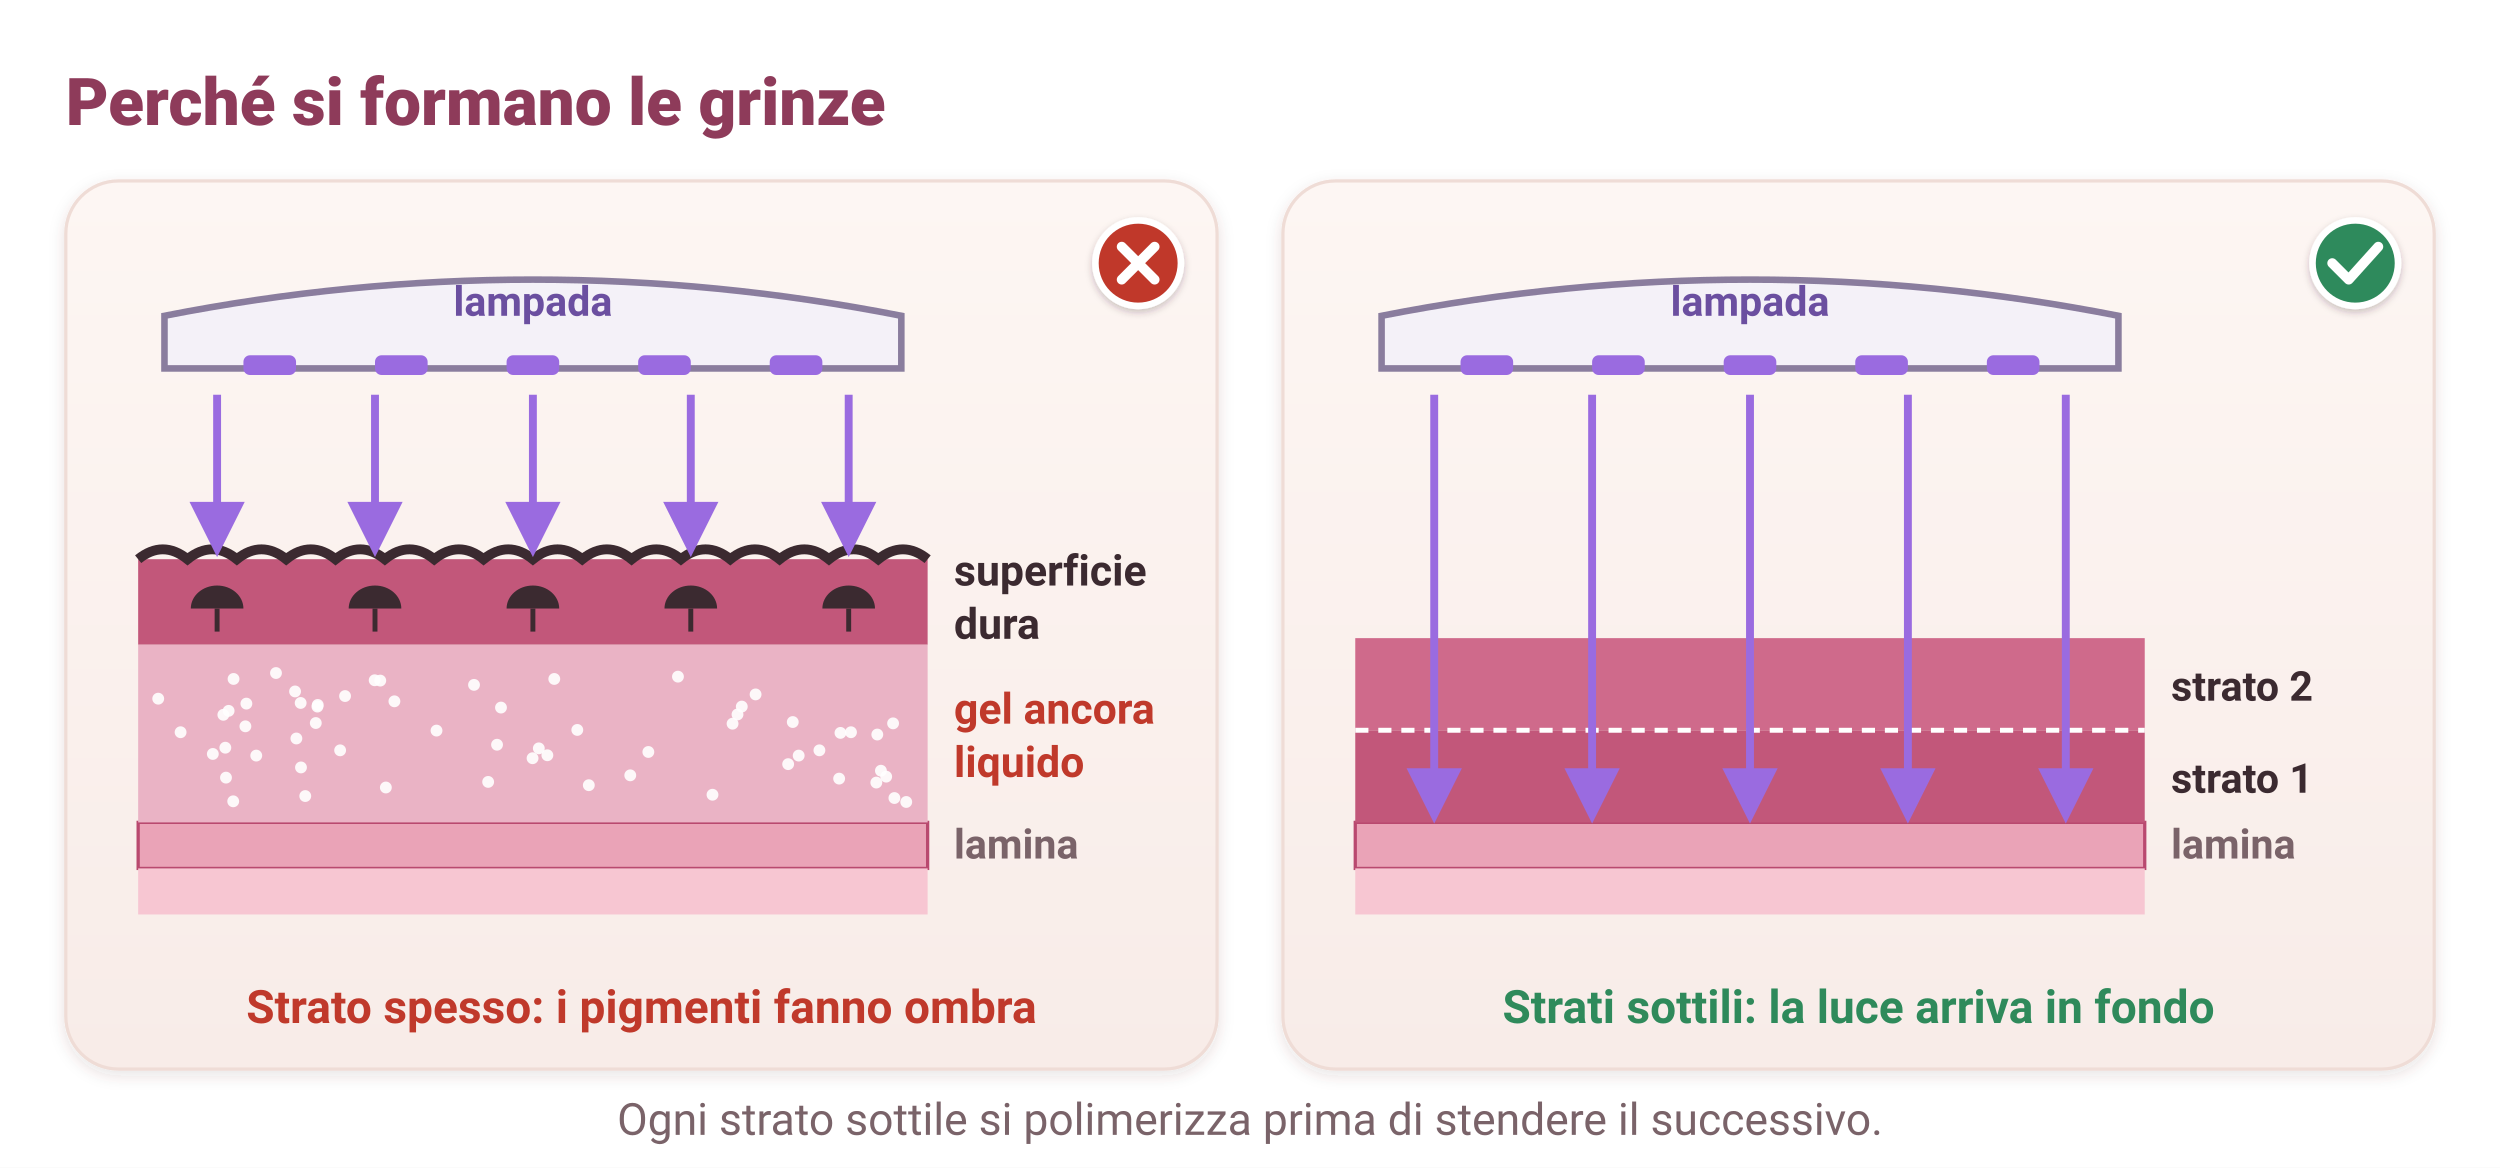
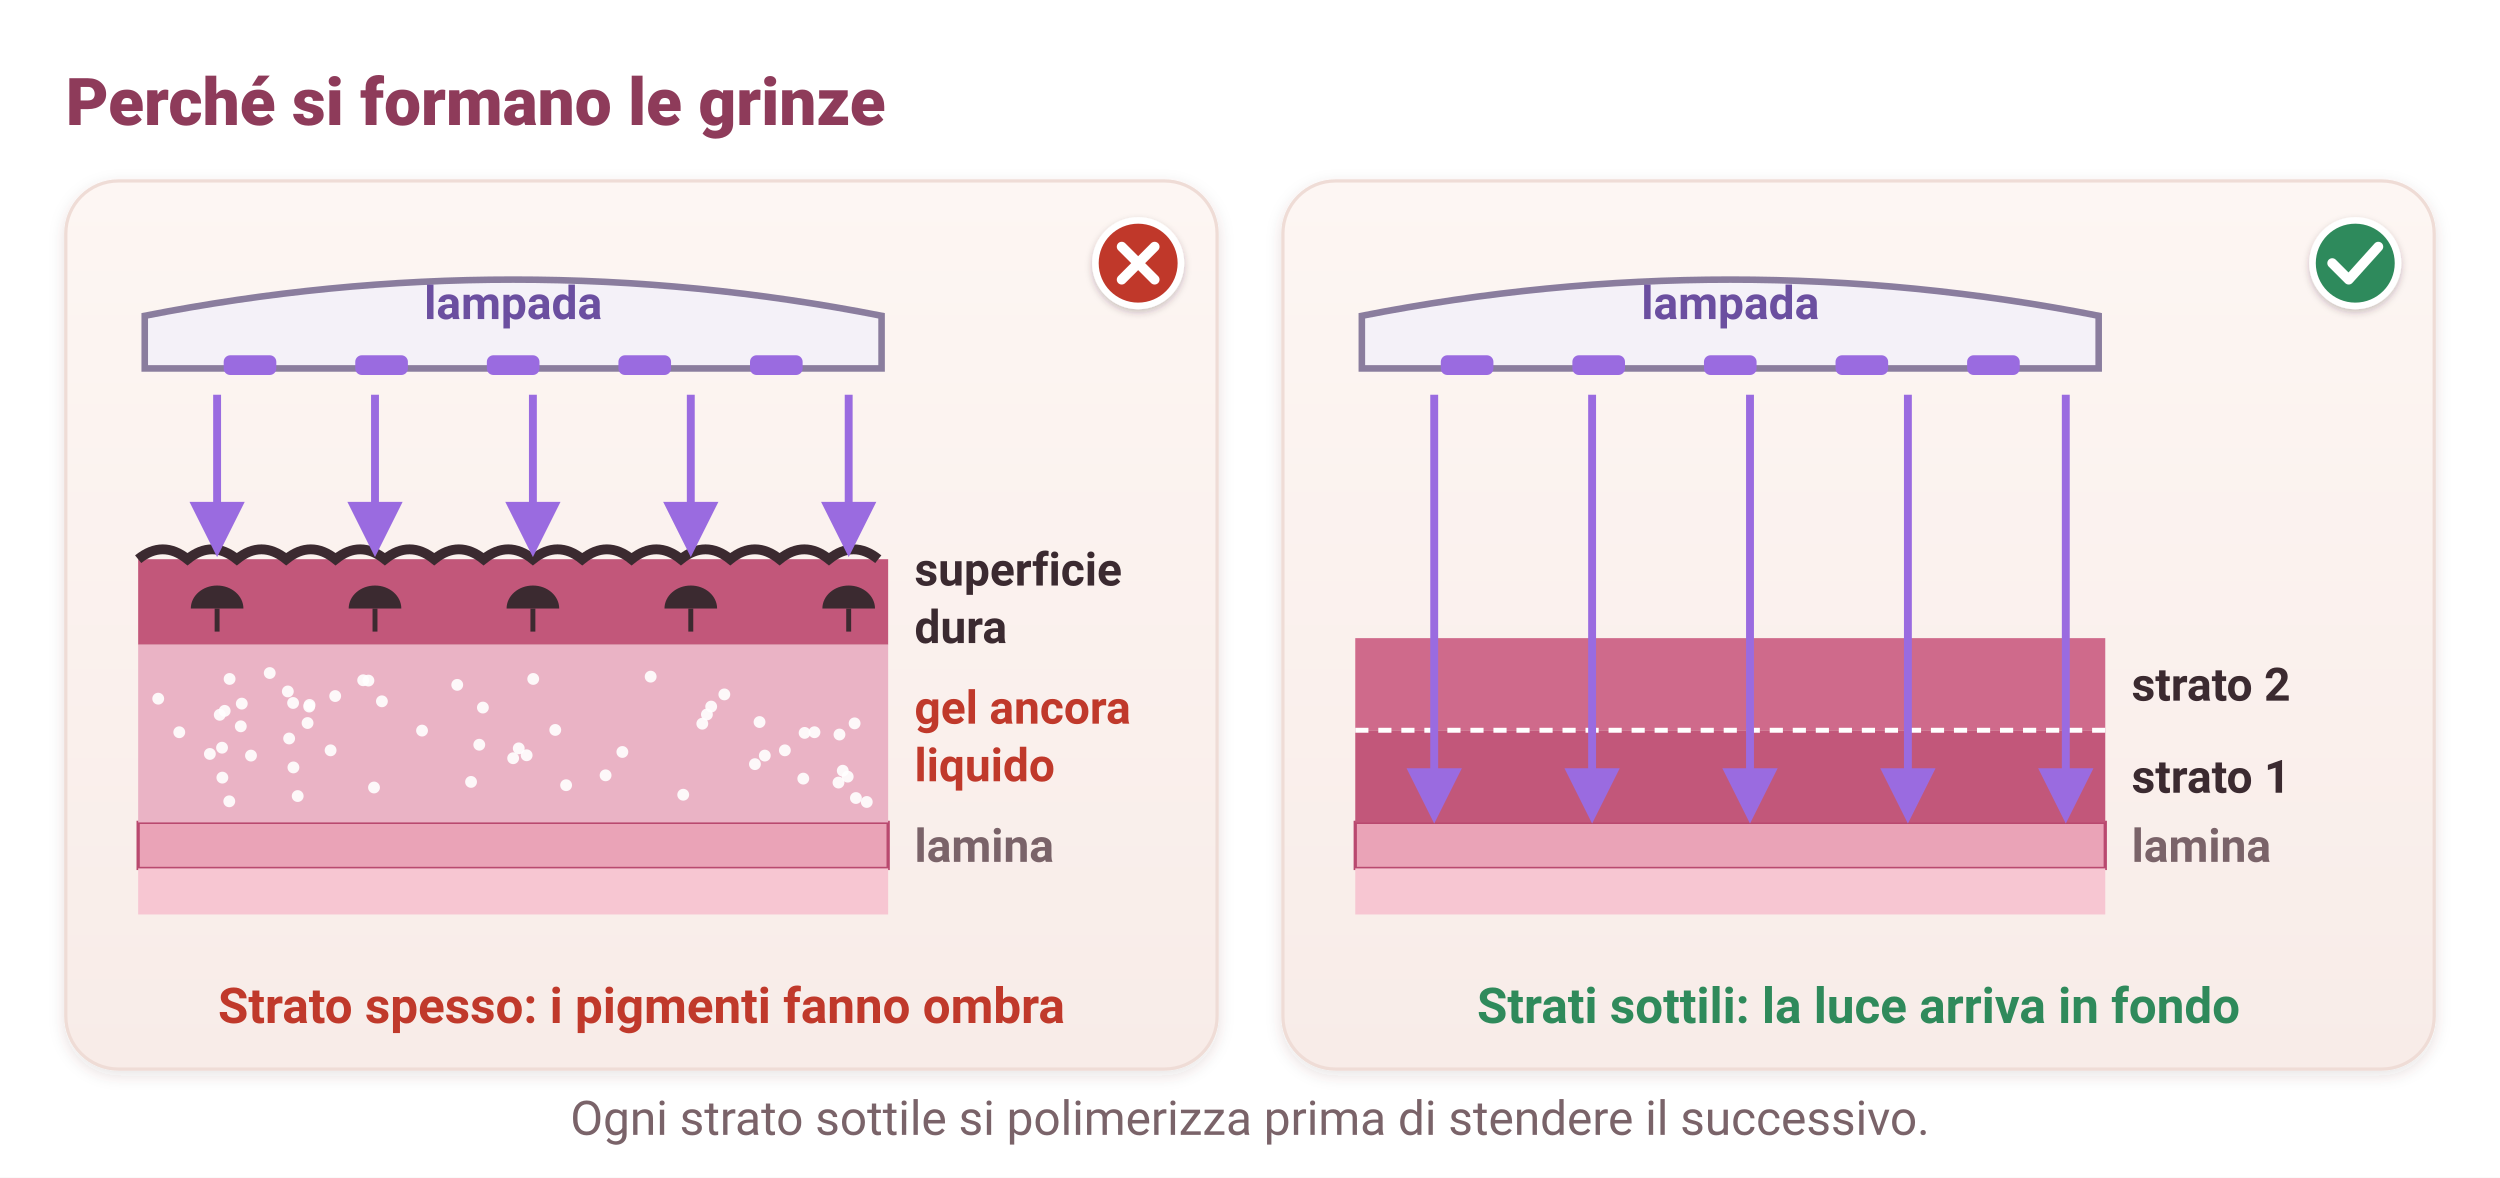
- <svg xmlns="http://www.w3.org/2000/svg" viewBox="0 0 760 355" width="760" height="355" font-family="system-ui, -apple-system, 'Segoe UI', Roboto, Arial, sans-serif" role="img">
+ <svg xmlns="http://www.w3.org/2000/svg" viewBox="0 0 760 358" width="760" height="358" font-family="system-ui, -apple-system, 'Segoe UI', Roboto, Arial, sans-serif" role="img">
  <rect width="100%" height="100%" fill="#ffffff" />
  <defs>
    <linearGradient id="nxPanel" x1="0" y1="0" x2="0" y2="1">
      <stop offset="0" stop-color="#fdf6f3" />
      <stop offset="1" stop-color="#f8ece8" />
    </linearGradient>
    <filter id="nxSh" x="-5%" y="-5%" width="110%" height="115%">
      <feDropShadow dx="0" dy="1.5" stdDeviation="2.2" flood-color="#5a2a3a" flood-opacity=".13" />
    </filter>
    <filter id="nxShS" x="-20%" y="-20%" width="140%" height="150%">
      <feDropShadow dx="0" dy="1" stdDeviation="1.2" flood-color="#3b2a30" flood-opacity=".25" />
    </filter>
  </defs>
  <defs>
    <marker id="ar" viewBox="0 0 10 10" refX="8" refY="5" markerWidth="7" markerHeight="7" orient="auto-start-reverse">
      <path d="M0,0 L10,5 L0,10 z" fill="#8e3b5a" />
    </marker>
    <marker id="arw" viewBox="0 0 10 10" refX="8" refY="5" markerWidth="7" markerHeight="7" orient="auto-start-reverse">
      <path d="M0,0 L10,5 L0,10 z" fill="#7a6369" />
    </marker>
    <marker id="ag" viewBox="0 0 10 10" refX="8" refY="5" markerWidth="7" markerHeight="7" orient="auto-start-reverse">
      <path d="M0,0 L10,5 L0,10 z" fill="#555555" />
    </marker>
    <marker id="are" viewBox="0 0 10 10" refX="8" refY="5" markerWidth="7" markerHeight="7" orient="auto-start-reverse">
      <path d="M0,0 L10,5 L0,10 z" fill="#c0392b" />
    </marker>
    <marker id="aro" viewBox="0 0 10 10" refX="8" refY="5" markerWidth="7" markerHeight="7" orient="auto-start-reverse">
      <path d="M0,0 L10,5 L0,10 z" fill="#2f8a5b" />
    </marker>
    <marker id="arwn" viewBox="0 0 10 10" refX="8" refY="5" markerWidth="7" markerHeight="7" orient="auto-start-reverse">
      <path d="M0,0 L10,5 L0,10 z" fill="#b7791f" />
    </marker>
    <marker id="arv" viewBox="0 0 10 10" refX="8" refY="5" markerWidth="7" markerHeight="7" orient="auto-start-reverse">
      <path d="M0,0 L10,5 L0,10 z" fill="#9a6be0" />
    </marker>
    <filter id="cSh" x="-10%" y="-10%" width="120%" height="130%">
      <feDropShadow dx="0" dy="2" stdDeviation="2.5" flood-color="#5a2a3a" flood-opacity=".12" />
    </filter>
  </defs>
  <text x="20.0" y="38.0" font-size="20" text-anchor="start" font-weight="800" fill="#8e3b5a">Perché si formano le grinze</text>
  <defs>
    <clipPath id="k118">
      <rect x="20" y="55" width="350" height="270" rx="16" />
    </clipPath>
  </defs>
  <rect x="20" y="55" width="350" height="270" rx="16" fill="url(#nxPanel)" stroke="#efdcd6" stroke-width="1" filter="url(#nxSh)" />
  <g clip-path="url(#k118)">
-     <path d="M50,112 L50,96 Q162,74 274,96 L274,112 Z" fill="#f4f1f8" stroke="#8a7d9e" stroke-width="2" />
-     <rect x="74" y="108" width="16" height="6" rx="2" fill="#9a6be0" />
-     <rect x="114" y="108" width="16" height="6" rx="2" fill="#9a6be0" />
-     <rect x="154" y="108" width="16" height="6" rx="2" fill="#9a6be0" />
-     <rect x="194" y="108" width="16" height="6" rx="2" fill="#9a6be0" />
-     <rect x="234" y="108" width="16" height="6" rx="2" fill="#9a6be0" />
-     <text x="162.0" y="96.0" font-size="12.5" text-anchor="middle" font-weight="700" fill="#6b4fa0">lampada</text>
-     <rect x="42" y="250" width="240" height="14" fill="#eaa3b7" stroke="#b9496f" />
-     <rect x="42" y="264" width="240" height="14" fill="#f7c6d2" />
-     <text x="290.0" y="261.0" font-size="12.5" text-anchor="start" font-weight="600" fill="#7a6369">lamina</text>
-     <rect x="42" y="170" width="240" height="26" fill="#c2577a" />
-     <rect x="42" y="196" width="240" height="54" fill="#eab3c5" />
-     <circle cx="151.1" cy="226.4" r="1.8" fill="#fff" opacity=".9" />
-     <circle cx="258.7" cy="222.6" r="1.8" fill="#fff" opacity=".9" />
-     <circle cx="163.8" cy="227.5" r="1.8" fill="#fff" opacity=".9" />
-     <circle cx="90.1" cy="224.5" r="1.8" fill="#fff" opacity=".9" />
-     <circle cx="191.6" cy="235.7" r="1.8" fill="#fff" opacity=".9" />
-     <circle cx="69.5" cy="216.1" r="1.8" fill="#fff" opacity=".9" />
-     <circle cx="68.7" cy="236.4" r="1.8" fill="#fff" opacity=".9" />
-     <circle cx="206.1" cy="205.7" r="1.8" fill="#fff" opacity=".9" />
-     <circle cx="271.9" cy="242.6" r="1.8" fill="#fff" opacity=".9" />
-     <circle cx="197.1" cy="228.6" r="1.8" fill="#fff" opacity=".9" />
-     <circle cx="83.9" cy="204.6" r="1.8" fill="#fff" opacity=".9" />
-     <circle cx="168.5" cy="206.4" r="1.8" fill="#fff" opacity=".9" />
-     <circle cx="91.4" cy="213.7" r="1.8" fill="#fff" opacity=".9" />
-     <circle cx="54.9" cy="222.6" r="1.8" fill="#fff" opacity=".9" />
-     <circle cx="148.4" cy="237.7" r="1.8" fill="#fff" opacity=".9" />
-     <circle cx="166.4" cy="229.6" r="1.8" fill="#fff" opacity=".9" />
-     <circle cx="161.9" cy="230.5" r="1.8" fill="#fff" opacity=".9" />
-     <circle cx="152.3" cy="215.1" r="1.8" fill="#fff" opacity=".9" />
-     <circle cx="275.5" cy="243.8" r="1.8" fill="#fff" opacity=".9" />
-     <circle cx="239.6" cy="232.3" r="1.8" fill="#fff" opacity=".9" />
-     <circle cx="119.9" cy="213.2" r="1.8" fill="#fff" opacity=".9" />
-     <circle cx="113.9" cy="206.8" r="1.8" fill="#fff" opacity=".9" />
-     <circle cx="222.7" cy="220.0" r="1.8" fill="#fff" opacity=".9" />
-     <circle cx="241.0" cy="219.5" r="1.8" fill="#fff" opacity=".9" />
-     <circle cx="266.4" cy="237.9" r="1.8" fill="#fff" opacity=".9" />
+     <path d="M44,112 L44,96 Q156,74 268,96 L268,112 Z" fill="#f4f1f8" stroke="#8a7d9e" stroke-width="2" />
+     <rect x="68" y="108" width="16" height="6" rx="2" fill="#9a6be0" />
+     <rect x="108" y="108" width="16" height="6" rx="2" fill="#9a6be0" />
+     <rect x="148" y="108" width="16" height="6" rx="2" fill="#9a6be0" />
+     <rect x="188" y="108" width="16" height="6" rx="2" fill="#9a6be0" />
+     <rect x="228" y="108" width="16" height="6" rx="2" fill="#9a6be0" />
+     <text x="156.0" y="97.0" font-size="14" text-anchor="middle" font-weight="700" fill="#6b4fa0">lampada</text>
+     <rect x="42" y="250" width="228" height="14" fill="#eaa3b7" stroke="#b9496f" />
+     <rect x="42" y="264" width="228" height="14" fill="#f7c6d2" />
+     <text x="278.0" y="262.0" font-size="14" text-anchor="start" font-weight="600" fill="#7a6369">lamina</text>
+     <rect x="42" y="170" width="228" height="26" fill="#c2577a" />
+     <rect x="42" y="196" width="228" height="54" fill="#eab3c5" />
+     <circle cx="145.7" cy="226.4" r="1.8" fill="#fff" opacity=".9" />
+     <circle cx="247.6" cy="222.6" r="1.8" fill="#fff" opacity=".9" />
+     <circle cx="157.7" cy="227.5" r="1.8" fill="#fff" opacity=".9" />
+     <circle cx="87.9" cy="224.5" r="1.8" fill="#fff" opacity=".9" />
+     <circle cx="184.1" cy="235.7" r="1.8" fill="#fff" opacity=".9" />
+     <circle cx="68.3" cy="216.1" r="1.8" fill="#fff" opacity=".9" />
+     <circle cx="67.6" cy="236.4" r="1.8" fill="#fff" opacity=".9" />
+     <circle cx="197.8" cy="205.7" r="1.8" fill="#fff" opacity=".9" />
+     <circle cx="260.2" cy="242.6" r="1.8" fill="#fff" opacity=".9" />
+     <circle cx="189.2" cy="228.6" r="1.8" fill="#fff" opacity=".9" />
+     <circle cx="82.0" cy="204.6" r="1.8" fill="#fff" opacity=".9" />
+     <circle cx="162.1" cy="206.4" r="1.8" fill="#fff" opacity=".9" />
+     <circle cx="89.1" cy="213.7" r="1.8" fill="#fff" opacity=".9" />
+     <circle cx="54.5" cy="222.6" r="1.8" fill="#fff" opacity=".9" />
+     <circle cx="143.2" cy="237.7" r="1.8" fill="#fff" opacity=".9" />
+     <circle cx="160.1" cy="229.6" r="1.8" fill="#fff" opacity=".9" />
+     <circle cx="156.0" cy="230.5" r="1.8" fill="#fff" opacity=".9" />
+     <circle cx="146.8" cy="215.1" r="1.8" fill="#fff" opacity=".9" />
+     <circle cx="263.5" cy="243.8" r="1.8" fill="#fff" opacity=".9" />
+     <circle cx="229.5" cy="232.3" r="1.8" fill="#fff" opacity=".9" />
+     <circle cx="116.1" cy="213.2" r="1.8" fill="#fff" opacity=".9" />
+     <circle cx="110.4" cy="206.8" r="1.8" fill="#fff" opacity=".9" />
+     <circle cx="213.5" cy="220.0" r="1.8" fill="#fff" opacity=".9" />
+     <circle cx="230.9" cy="219.5" r="1.8" fill="#fff" opacity=".9" />
+     <circle cx="254.9" cy="237.9" r="1.8" fill="#fff" opacity=".9" />
    <circle cx="48.1" cy="212.4" r="1.8" fill="#fff" opacity=".9" />
-     <circle cx="255.5" cy="222.8" r="1.8" fill="#fff" opacity=".9" />
-     <circle cx="271.5" cy="219.9" r="1.8" fill="#fff" opacity=".9" />
-     <circle cx="64.7" cy="229.2" r="1.8" fill="#fff" opacity=".9" />
-     <circle cx="225.5" cy="214.8" r="1.8" fill="#fff" opacity=".9" />
-     <circle cx="67.9" cy="217.3" r="1.8" fill="#fff" opacity=".9" />
-     <circle cx="267.8" cy="234.3" r="1.8" fill="#fff" opacity=".9" />
-     <circle cx="74.9" cy="213.9" r="1.8" fill="#fff" opacity=".9" />
-     <circle cx="71.0" cy="206.4" r="1.8" fill="#fff" opacity=".9" />
-     <circle cx="229.7" cy="211.1" r="1.8" fill="#fff" opacity=".9" />
-     <circle cx="175.5" cy="221.9" r="1.8" fill="#fff" opacity=".9" />
-     <circle cx="91.5" cy="233.3" r="1.8" fill="#fff" opacity=".9" />
-     <circle cx="77.9" cy="229.7" r="1.8" fill="#fff" opacity=".9" />
-     <circle cx="74.6" cy="220.8" r="1.8" fill="#fff" opacity=".9" />
-     <circle cx="96.5" cy="214.8" r="1.8" fill="#fff" opacity=".9" />
-     <circle cx="269.4" cy="236.1" r="1.8" fill="#fff" opacity=".9" />
-     <circle cx="117.3" cy="239.4" r="1.8" fill="#fff" opacity=".9" />
-     <circle cx="96.0" cy="219.8" r="1.8" fill="#fff" opacity=".9" />
-     <circle cx="242.8" cy="229.7" r="1.8" fill="#fff" opacity=".9" />
-     <circle cx="70.9" cy="243.6" r="1.8" fill="#fff" opacity=".9" />
-     <circle cx="96.6" cy="214.3" r="1.8" fill="#fff" opacity=".9" />
-     <circle cx="224.2" cy="217.2" r="1.8" fill="#fff" opacity=".9" />
-     <circle cx="115.6" cy="206.9" r="1.8" fill="#fff" opacity=".9" />
-     <circle cx="68.5" cy="227.3" r="1.8" fill="#fff" opacity=".9" />
-     <circle cx="103.4" cy="228.1" r="1.8" fill="#fff" opacity=".9" />
-     <circle cx="132.7" cy="222.1" r="1.8" fill="#fff" opacity=".9" />
-     <circle cx="266.7" cy="223.3" r="1.8" fill="#fff" opacity=".9" />
-     <circle cx="179.0" cy="238.7" r="1.8" fill="#fff" opacity=".9" />
-     <circle cx="89.7" cy="210.2" r="1.8" fill="#fff" opacity=".9" />
-     <circle cx="255.1" cy="236.7" r="1.8" fill="#fff" opacity=".9" />
-     <circle cx="104.9" cy="211.6" r="1.8" fill="#fff" opacity=".9" />
-     <circle cx="216.6" cy="241.6" r="1.8" fill="#fff" opacity=".9" />
-     <circle cx="92.8" cy="242.0" r="1.8" fill="#fff" opacity=".9" />
-     <circle cx="249.1" cy="228.1" r="1.8" fill="#fff" opacity=".9" />
-     <circle cx="144.1" cy="208.2" r="1.8" fill="#fff" opacity=".9" />
-     <path d="M42,170 q7.5,-6 15,0 q7.5,-6 15,0 q7.5,-6 15,0 q7.5,-6 15,0 q7.5,-6 15,0 q7.5,-6 15,0 q7.5,-6 15,0 q7.5,-6 15,0 q7.5,-6 15,0 q7.5,-6 15,0 q7.5,-6 15,0 q7.5,-6 15,0 q7.5,-6 15,0 q7.5,-6 15,0 q7.5,-6 15,0 q7.5,-6 15,0" fill="none" stroke="#3b2a30" stroke-width="3" />
+     <circle cx="244.6" cy="222.8" r="1.8" fill="#fff" opacity=".9" />
+     <circle cx="259.8" cy="219.9" r="1.8" fill="#fff" opacity=".9" />
+     <circle cx="63.8" cy="229.2" r="1.8" fill="#fff" opacity=".9" />
+     <circle cx="216.2" cy="214.8" r="1.8" fill="#fff" opacity=".9" />
+     <circle cx="66.8" cy="217.3" r="1.8" fill="#fff" opacity=".9" />
+     <circle cx="256.2" cy="234.3" r="1.8" fill="#fff" opacity=".9" />
+     <circle cx="73.5" cy="213.9" r="1.8" fill="#fff" opacity=".9" />
+     <circle cx="69.8" cy="206.4" r="1.8" fill="#fff" opacity=".9" />
+     <circle cx="220.2" cy="211.1" r="1.8" fill="#fff" opacity=".9" />
+     <circle cx="168.8" cy="221.9" r="1.8" fill="#fff" opacity=".9" />
+     <circle cx="89.2" cy="233.3" r="1.8" fill="#fff" opacity=".9" />
+     <circle cx="76.3" cy="229.7" r="1.8" fill="#fff" opacity=".9" />
+     <circle cx="73.2" cy="220.8" r="1.8" fill="#fff" opacity=".9" />
+     <circle cx="94.0" cy="214.8" r="1.8" fill="#fff" opacity=".9" />
+     <circle cx="257.7" cy="236.1" r="1.8" fill="#fff" opacity=".9" />
+     <circle cx="113.7" cy="239.4" r="1.8" fill="#fff" opacity=".9" />
+     <circle cx="93.5" cy="219.8" r="1.8" fill="#fff" opacity=".9" />
+     <circle cx="232.5" cy="229.7" r="1.8" fill="#fff" opacity=".9" />
+     <circle cx="69.7" cy="243.6" r="1.8" fill="#fff" opacity=".9" />
+     <circle cx="94.1" cy="214.3" r="1.8" fill="#fff" opacity=".9" />
+     <circle cx="214.9" cy="217.2" r="1.8" fill="#fff" opacity=".9" />
+     <circle cx="112.0" cy="206.9" r="1.8" fill="#fff" opacity=".9" />
+     <circle cx="67.5" cy="227.3" r="1.8" fill="#fff" opacity=".9" />
+     <circle cx="100.5" cy="228.1" r="1.8" fill="#fff" opacity=".9" />
+     <circle cx="128.3" cy="222.1" r="1.8" fill="#fff" opacity=".9" />
+     <circle cx="255.2" cy="223.3" r="1.8" fill="#fff" opacity=".9" />
+     <circle cx="172.1" cy="238.7" r="1.8" fill="#fff" opacity=".9" />
+     <circle cx="87.5" cy="210.2" r="1.8" fill="#fff" opacity=".9" />
+     <circle cx="244.2" cy="236.7" r="1.8" fill="#fff" opacity=".9" />
+     <circle cx="101.9" cy="211.6" r="1.8" fill="#fff" opacity=".9" />
+     <circle cx="207.7" cy="241.6" r="1.8" fill="#fff" opacity=".9" />
+     <circle cx="90.5" cy="242.0" r="1.8" fill="#fff" opacity=".9" />
+     <circle cx="238.6" cy="228.1" r="1.8" fill="#fff" opacity=".9" />
+     <circle cx="139.0" cy="208.2" r="1.8" fill="#fff" opacity=".9" />
+     <path d="M42,170 q7.5,-6 15,0 q7.5,-6 15,0 q7.5,-6 15,0 q7.5,-6 15,0 q7.5,-6 15,0 q7.5,-6 15,0 q7.5,-6 15,0 q7.5,-6 15,0 q7.5,-6 15,0 q7.5,-6 15,0 q7.5,-6 15,0 q7.5,-6 15,0 q7.5,-6 15,0 q7.5,-6 15,0 q7.5,-6 15,0" fill="none" stroke="#3b2a30" stroke-width="3" />
    <path d="M66,120 L66,166" fill="none" stroke="#9a6be0" stroke-width="2.4" marker-end="url(#arv)" />
    <path d="M58,185 a8,7 0 0 1 16,0 Z" fill="#3b2a30" />
    <line x1="66" y1="185" x2="66" y2="192" stroke="#3b2a30" stroke-width="1.5" />
    <path d="M114,120 L114,166" fill="none" stroke="#9a6be0" stroke-width="2.4" marker-end="url(#arv)" />
    <path d="M106,185 a8,7 0 0 1 16,0 Z" fill="#3b2a30" />
    <line x1="114" y1="185" x2="114" y2="192" stroke="#3b2a30" stroke-width="1.5" />
    <path d="M162,120 L162,166" fill="none" stroke="#9a6be0" stroke-width="2.4" marker-end="url(#arv)" />
    <path d="M154,185 a8,7 0 0 1 16,0 Z" fill="#3b2a30" />
    <line x1="162" y1="185" x2="162" y2="192" stroke="#3b2a30" stroke-width="1.5" />
    <path d="M210,120 L210,166" fill="none" stroke="#9a6be0" stroke-width="2.4" marker-end="url(#arv)" />
    <path d="M202,185 a8,7 0 0 1 16,0 Z" fill="#3b2a30" />
    <line x1="210" y1="185" x2="210" y2="192" stroke="#3b2a30" stroke-width="1.5" />
    <path d="M258,120 L258,166" fill="none" stroke="#9a6be0" stroke-width="2.4" marker-end="url(#arv)" />
    <path d="M250,185 a8,7 0 0 1 16,0 Z" fill="#3b2a30" />
    <line x1="258" y1="185" x2="258" y2="192" stroke="#3b2a30" stroke-width="1.5" />
-     <text x="290.0" y="178.0" font-size="13" text-anchor="start" font-weight="700" fill="#3b2a30">superficie</text>
-     <text x="290.0" y="194.2" font-size="13" text-anchor="start" font-weight="700" fill="#3b2a30">dura</text>
-     <text x="290.0" y="220.0" font-size="13" text-anchor="start" font-weight="700" fill="#c0392b">gel ancora</text>
-     <text x="290.0" y="236.2" font-size="13" text-anchor="start" font-weight="700" fill="#c0392b">liquido</text>
+     <text x="278.0" y="178.0" font-size="14" text-anchor="start" font-weight="700" fill="#3b2a30">superficie</text>
+     <text x="278.0" y="195.5" font-size="14" text-anchor="start" font-weight="700" fill="#3b2a30">dura</text>
+     <text x="278.0" y="220.0" font-size="14" text-anchor="start" font-weight="700" fill="#c0392b">gel ancora</text>
+     <text x="278.0" y="237.5" font-size="14" text-anchor="start" font-weight="700" fill="#c0392b">liquido</text>
    <text x="48.0" y="192.0" font-size="12" text-anchor="middle" font-weight="400" fill="#3b2a30" />
  </g>
  <circle cx="346.0" cy="80.0" r="13" fill="#c0392b" stroke="#fff" stroke-width="2" filter="url(#nxShS)" />
  <path d="M341.0,75.0 l10,10 M351.0,75.0 l-10,10" stroke="#fff" stroke-width="3" stroke-linecap="round" />
-   <text x="195.0" y="311.0" font-size="14" text-anchor="middle" font-weight="700" fill="#c0392b">Strato spesso: i pigmenti fanno ombra</text>
+   <text x="195.0" y="311.0" font-size="15" text-anchor="middle" font-weight="700" fill="#c0392b">Strato spesso: i pigmenti fanno ombra</text>
  <defs>
    <clipPath id="k119">
      <rect x="390" y="55" width="350" height="270" rx="16" />
    </clipPath>
  </defs>
  <rect x="390" y="55" width="350" height="270" rx="16" fill="url(#nxPanel)" stroke="#efdcd6" stroke-width="1" filter="url(#nxSh)" />
  <g clip-path="url(#k119)">
-     <path d="M420,112 L420,96 Q532,74 644,96 L644,112 Z" fill="#f4f1f8" stroke="#8a7d9e" stroke-width="2" />
-     <rect x="444" y="108" width="16" height="6" rx="2" fill="#9a6be0" />
-     <rect x="484" y="108" width="16" height="6" rx="2" fill="#9a6be0" />
-     <rect x="524" y="108" width="16" height="6" rx="2" fill="#9a6be0" />
-     <rect x="564" y="108" width="16" height="6" rx="2" fill="#9a6be0" />
-     <rect x="604" y="108" width="16" height="6" rx="2" fill="#9a6be0" />
-     <text x="532.0" y="96.0" font-size="12.5" text-anchor="middle" font-weight="700" fill="#6b4fa0">lampada</text>
-     <rect x="412" y="250" width="240" height="14" fill="#eaa3b7" stroke="#b9496f" />
-     <rect x="412" y="264" width="240" height="14" fill="#f7c6d2" />
-     <text x="660.0" y="261.0" font-size="12.5" text-anchor="start" font-weight="600" fill="#7a6369">lamina</text>
-     <rect x="412" y="222" width="240" height="28" fill="#c2577a" />
-     <rect x="412" y="194" width="240" height="28" fill="#cf6a8b" />
-     <line x1="412" y1="222" x2="652" y2="222" stroke="#fff" stroke-width="1.5" stroke-dasharray="4 3" />
+     <path d="M414,112 L414,96 Q526,74 638,96 L638,112 Z" fill="#f4f1f8" stroke="#8a7d9e" stroke-width="2" />
+     <rect x="438" y="108" width="16" height="6" rx="2" fill="#9a6be0" />
+     <rect x="478" y="108" width="16" height="6" rx="2" fill="#9a6be0" />
+     <rect x="518" y="108" width="16" height="6" rx="2" fill="#9a6be0" />
+     <rect x="558" y="108" width="16" height="6" rx="2" fill="#9a6be0" />
+     <rect x="598" y="108" width="16" height="6" rx="2" fill="#9a6be0" />
+     <text x="526.0" y="97.0" font-size="14" text-anchor="middle" font-weight="700" fill="#6b4fa0">lampada</text>
+     <rect x="412" y="250" width="228" height="14" fill="#eaa3b7" stroke="#b9496f" />
+     <rect x="412" y="264" width="228" height="14" fill="#f7c6d2" />
+     <text x="648.0" y="262.0" font-size="14" text-anchor="start" font-weight="600" fill="#7a6369">lamina</text>
+     <rect x="412" y="222" width="228" height="28" fill="#c2577a" />
+     <rect x="412" y="194" width="228" height="28" fill="#cf6a8b" />
+     <line x1="412" y1="222" x2="640" y2="222" stroke="#fff" stroke-width="1.5" stroke-dasharray="4 3" />
    <path d="M436,120 L436,247" fill="none" stroke="#9a6be0" stroke-width="2.4" marker-end="url(#arv)" />
    <path d="M484,120 L484,247" fill="none" stroke="#9a6be0" stroke-width="2.4" marker-end="url(#arv)" />
    <path d="M532,120 L532,247" fill="none" stroke="#9a6be0" stroke-width="2.4" marker-end="url(#arv)" />
    <path d="M580,120 L580,247" fill="none" stroke="#9a6be0" stroke-width="2.4" marker-end="url(#arv)" />
    <path d="M628,120 L628,247" fill="none" stroke="#9a6be0" stroke-width="2.4" marker-end="url(#arv)" />
-     <text x="660.0" y="213.0" font-size="12.5" text-anchor="start" font-weight="700" fill="#3b2a30">strato 2</text>
-     <text x="660.0" y="241.0" font-size="12.5" text-anchor="start" font-weight="700" fill="#3b2a30">strato 1</text>
+     <text x="648.0" y="213.0" font-size="14" text-anchor="start" font-weight="700" fill="#3b2a30">strato 2</text>
+     <text x="648.0" y="241.0" font-size="14" text-anchor="start" font-weight="700" fill="#3b2a30">strato 1</text>
  </g>
  <circle cx="716.0" cy="80.0" r="13" fill="#2f8a5b" stroke="#fff" stroke-width="2" filter="url(#nxShS)" />
  <path d="M709.0,80.0 l5,5 l9,-10" stroke="#fff" stroke-width="3" fill="none" stroke-linecap="round" stroke-linejoin="round" />
-   <text x="565.0" y="311.0" font-size="14" text-anchor="middle" font-weight="700" fill="#2f8a5b">Strati sottili: la luce arriva in fondo</text>
-   <text x="380.0" y="345.0" font-size="13.5" text-anchor="middle" font-weight="400" fill="#7a6369">Ogni strato sottile si polimerizza prima di stendere il successivo.</text>
+   <text x="565.0" y="311.0" font-size="15" text-anchor="middle" font-weight="700" fill="#2f8a5b">Strati sottili: la luce arriva in fondo</text>
+   <text x="380.0" y="345.0" font-size="14.5" text-anchor="middle" font-weight="400" fill="#7a6369">Ogni strato sottile si polimerizza prima di stendere il successivo.</text>
</svg>
